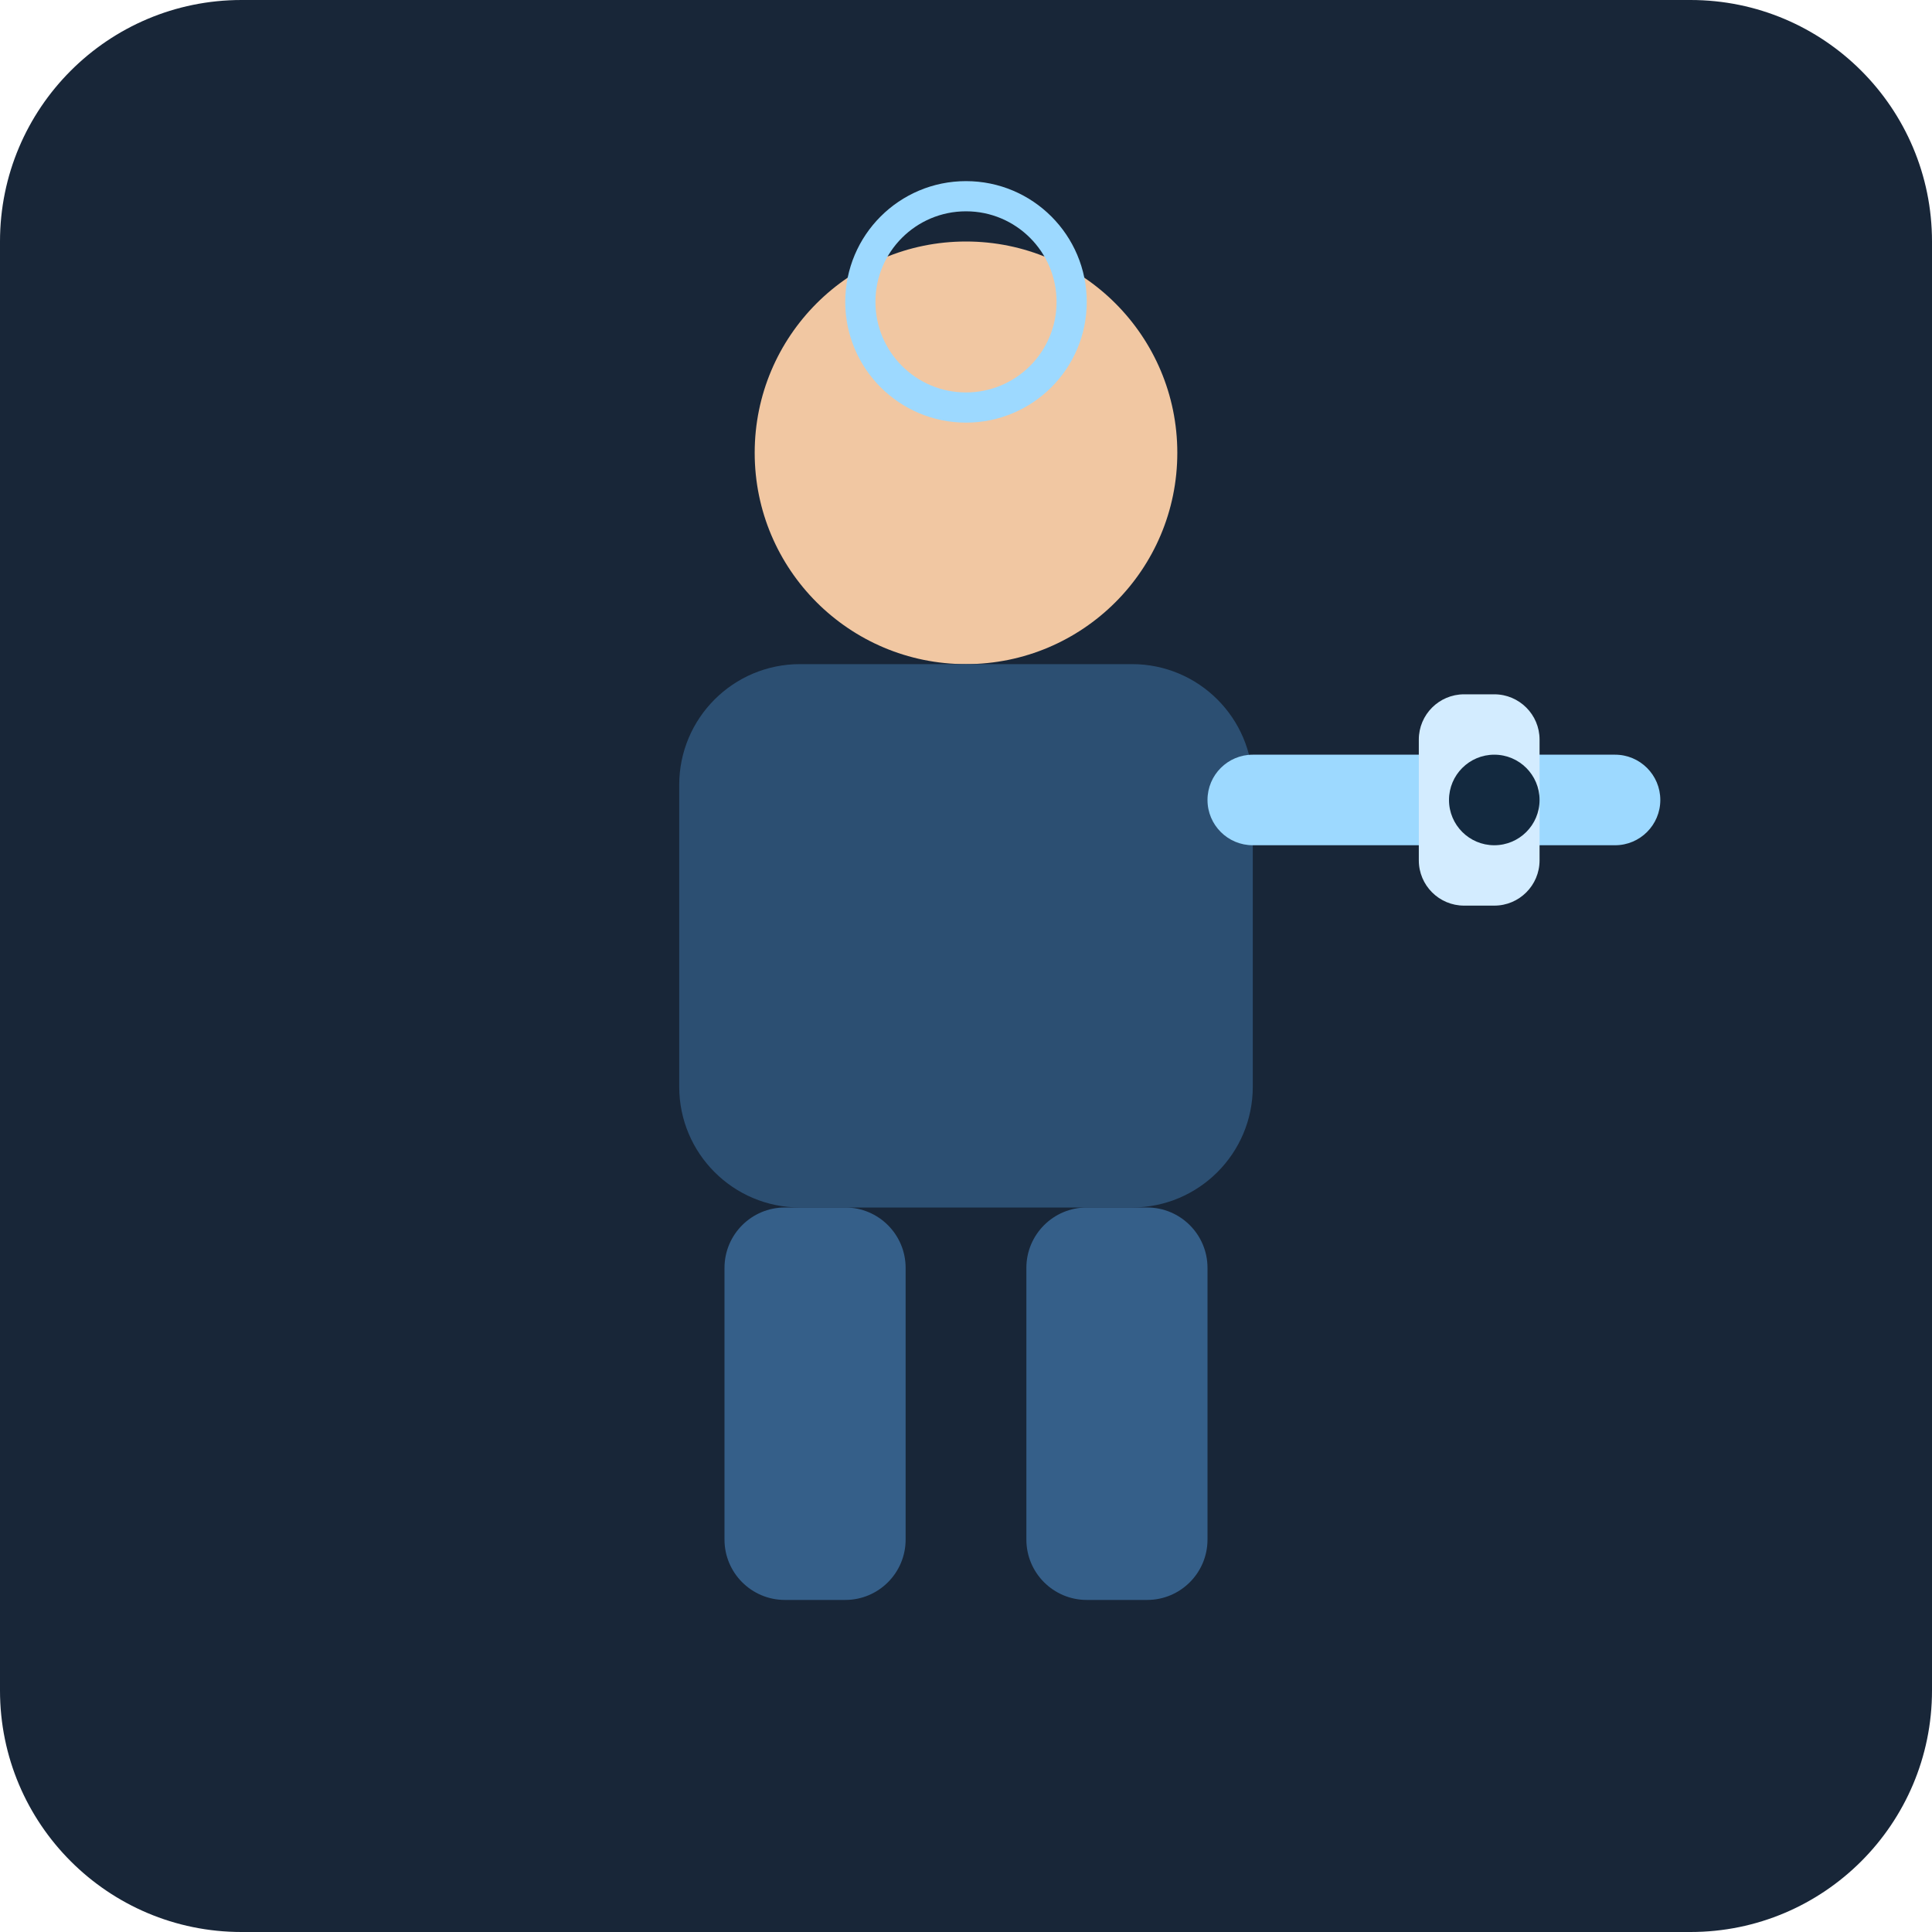
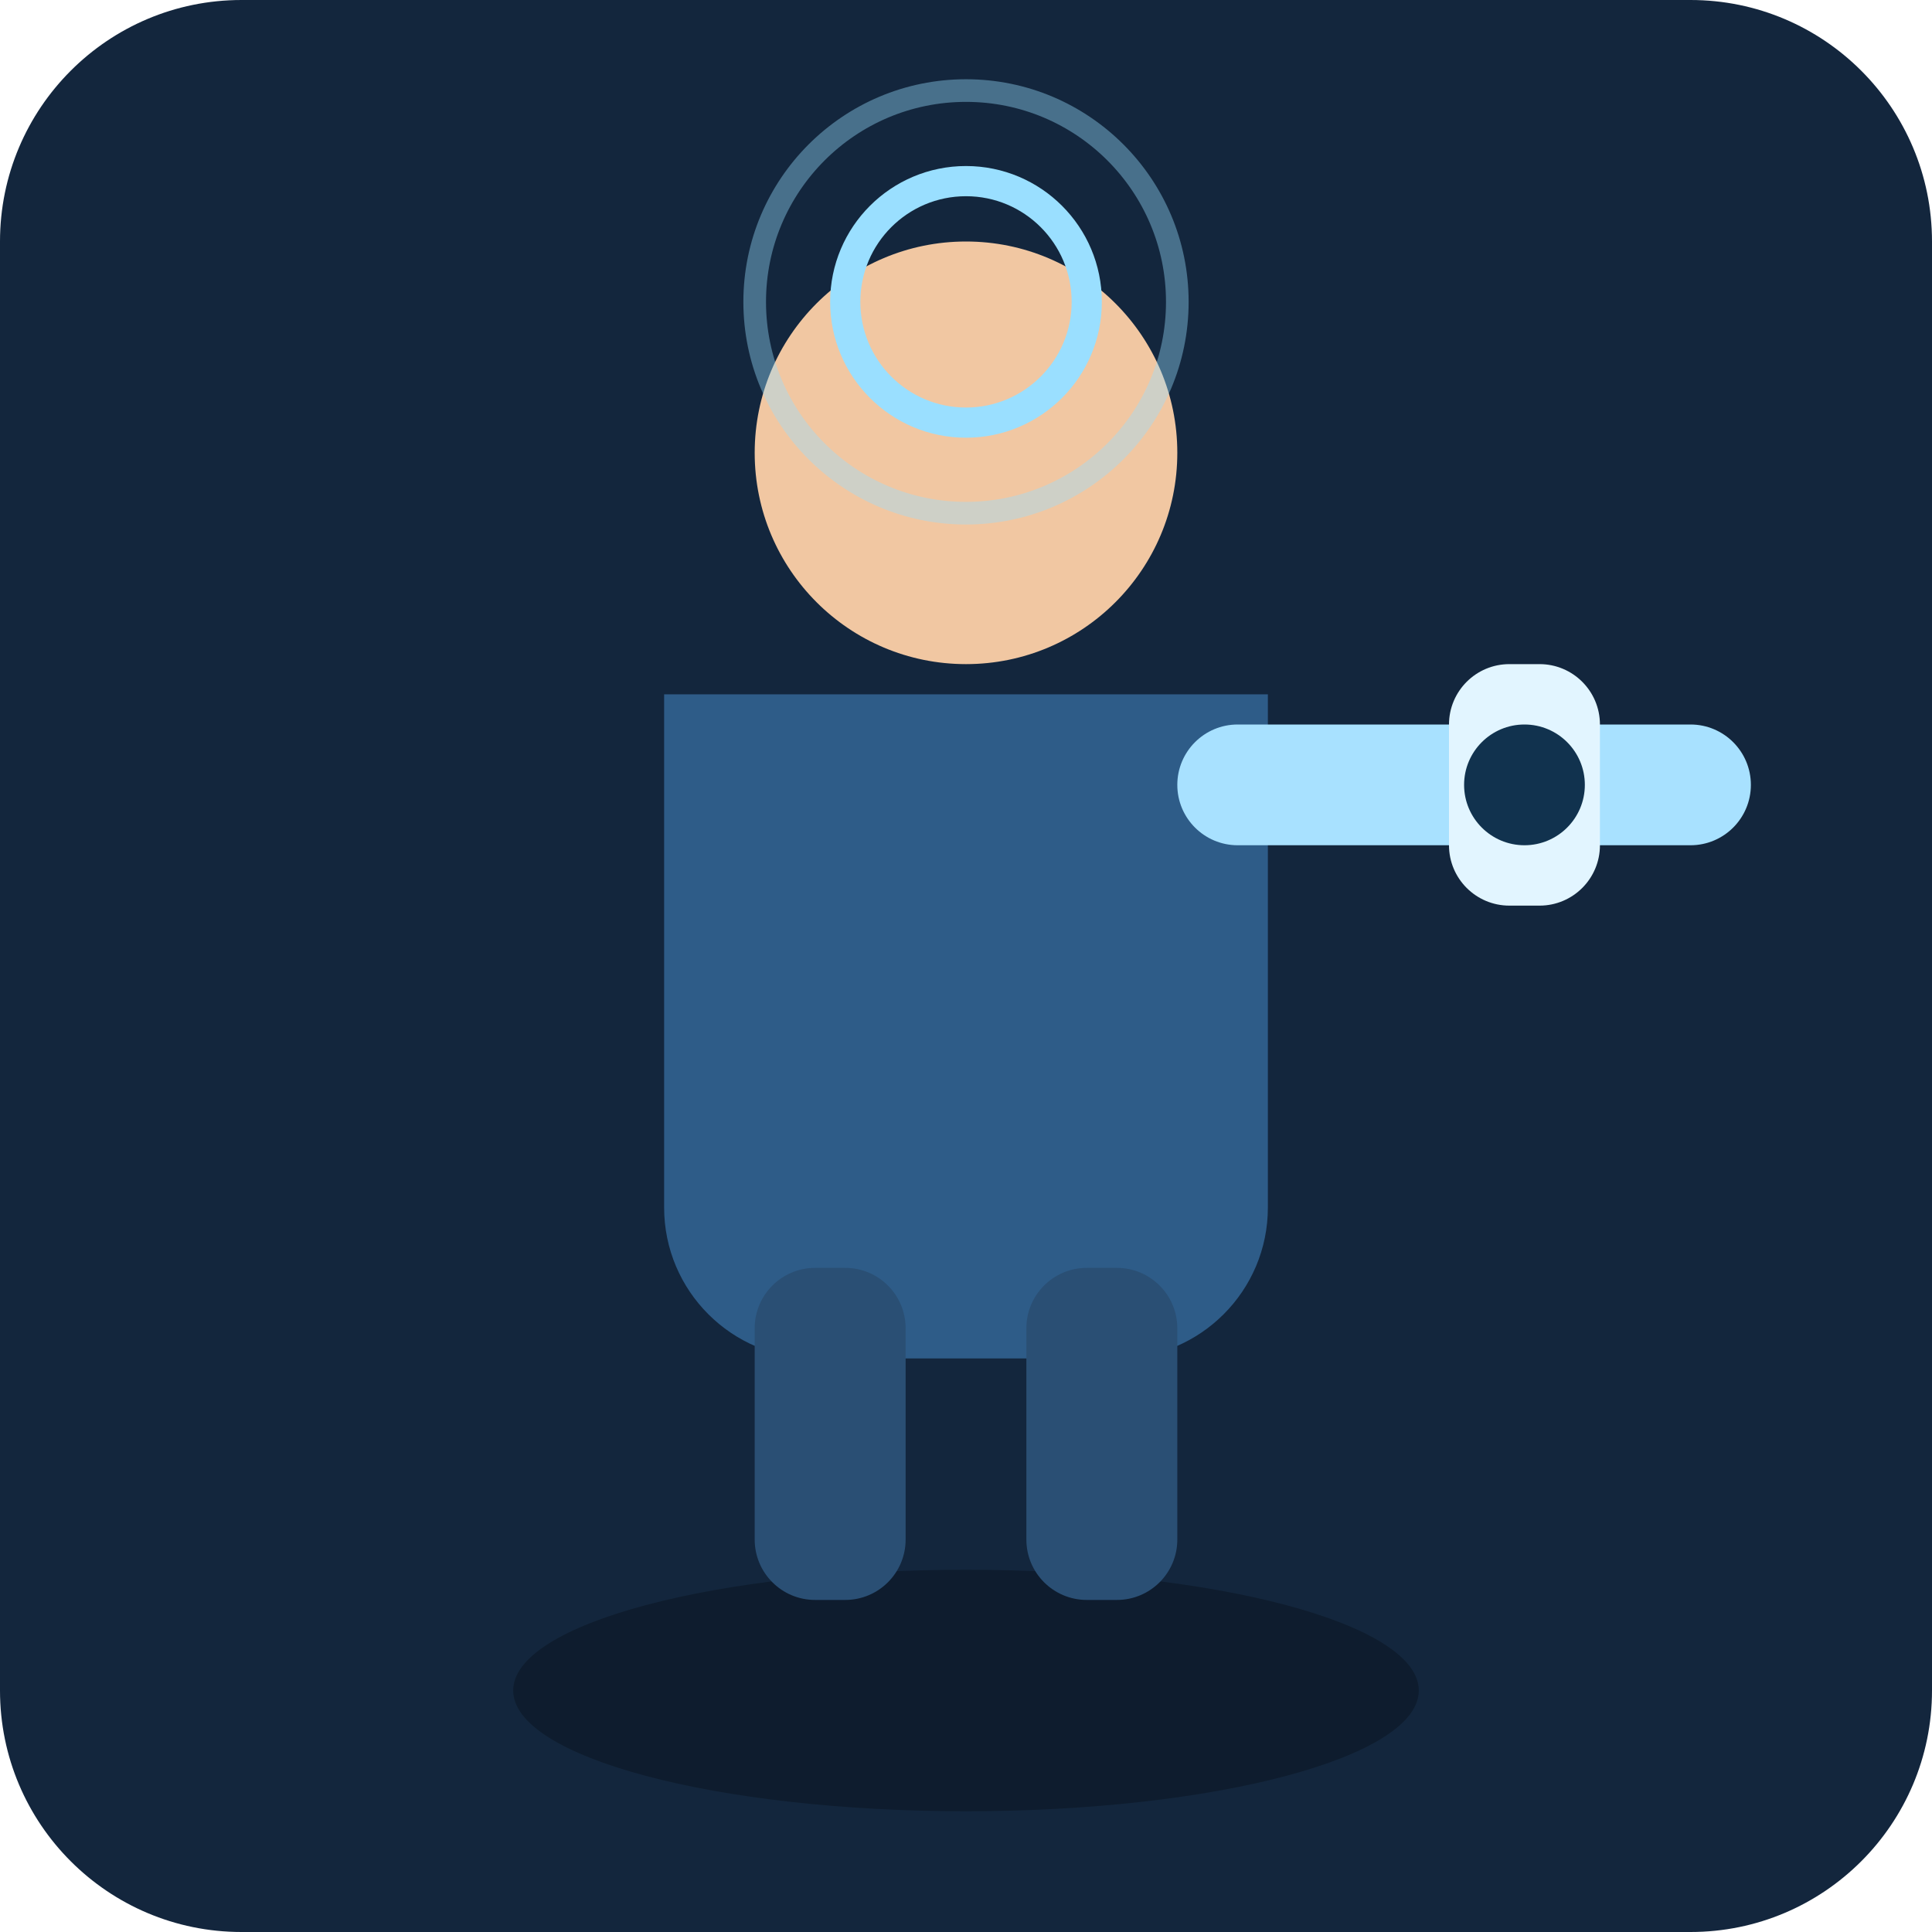
<svg xmlns="http://www.w3.org/2000/svg" viewBox="0 0 128 128">
-   <rect width="128" height="128" rx="16" fill="#182638" />
+   <rect width="128" height="128" rx="16" fill="#13263d" />
+   <ellipse cx="64" cy="112" rx="30" ry="8" fill="#000" opacity=".25" />
  <circle cx="64" cy="30" r="14" fill="#f1c7a2" />
-   <rect x="45" y="44" width="38" height="36" rx="8" fill="#2c4f72" />
-   <rect x="48" y="80" width="12" height="26" rx="4" fill="#355f89" />
-   <rect x="68" y="80" width="12" height="26" rx="4" fill="#355f89" />
-   <rect x="80" y="50" width="30" height="6" rx="3" fill="#9dd9ff" />
-   <rect x="94" y="46" width="8" height="14" rx="3" fill="#d3ecff" />
-   <circle cx="99" cy="53" r="3" fill="#13293f" />
-   <circle cx="64" cy="20" r="7" fill="none" stroke="#9dd9ff" stroke-width="2" />
+   <path d="M44 46h40v34a10 10 0 0 1-10 10H54a10 10 0 0 1-10-10z" fill="#2e5c88" />
+   <rect x="50" y="84" width="10" height="22" rx="4" fill="#2a4f74" />
+   <rect x="68" y="84" width="10" height="22" rx="4" fill="#2a4f74" />
+   <rect x="78" y="48" width="38" height="8" rx="4" fill="#a8e1ff" />
+   <rect x="96" y="44" width="10" height="16" rx="4" fill="#e2f5ff" />
+   <circle cx="101" cy="52" r="4" fill="#11324e" />
+   <circle cx="64" cy="20" r="8" fill="none" stroke="#9adfff" stroke-width="2" />
+   <circle cx="64" cy="20" r="14" fill="none" stroke="#9adfff" stroke-opacity=".4" stroke-width="1.5" />
</svg>
